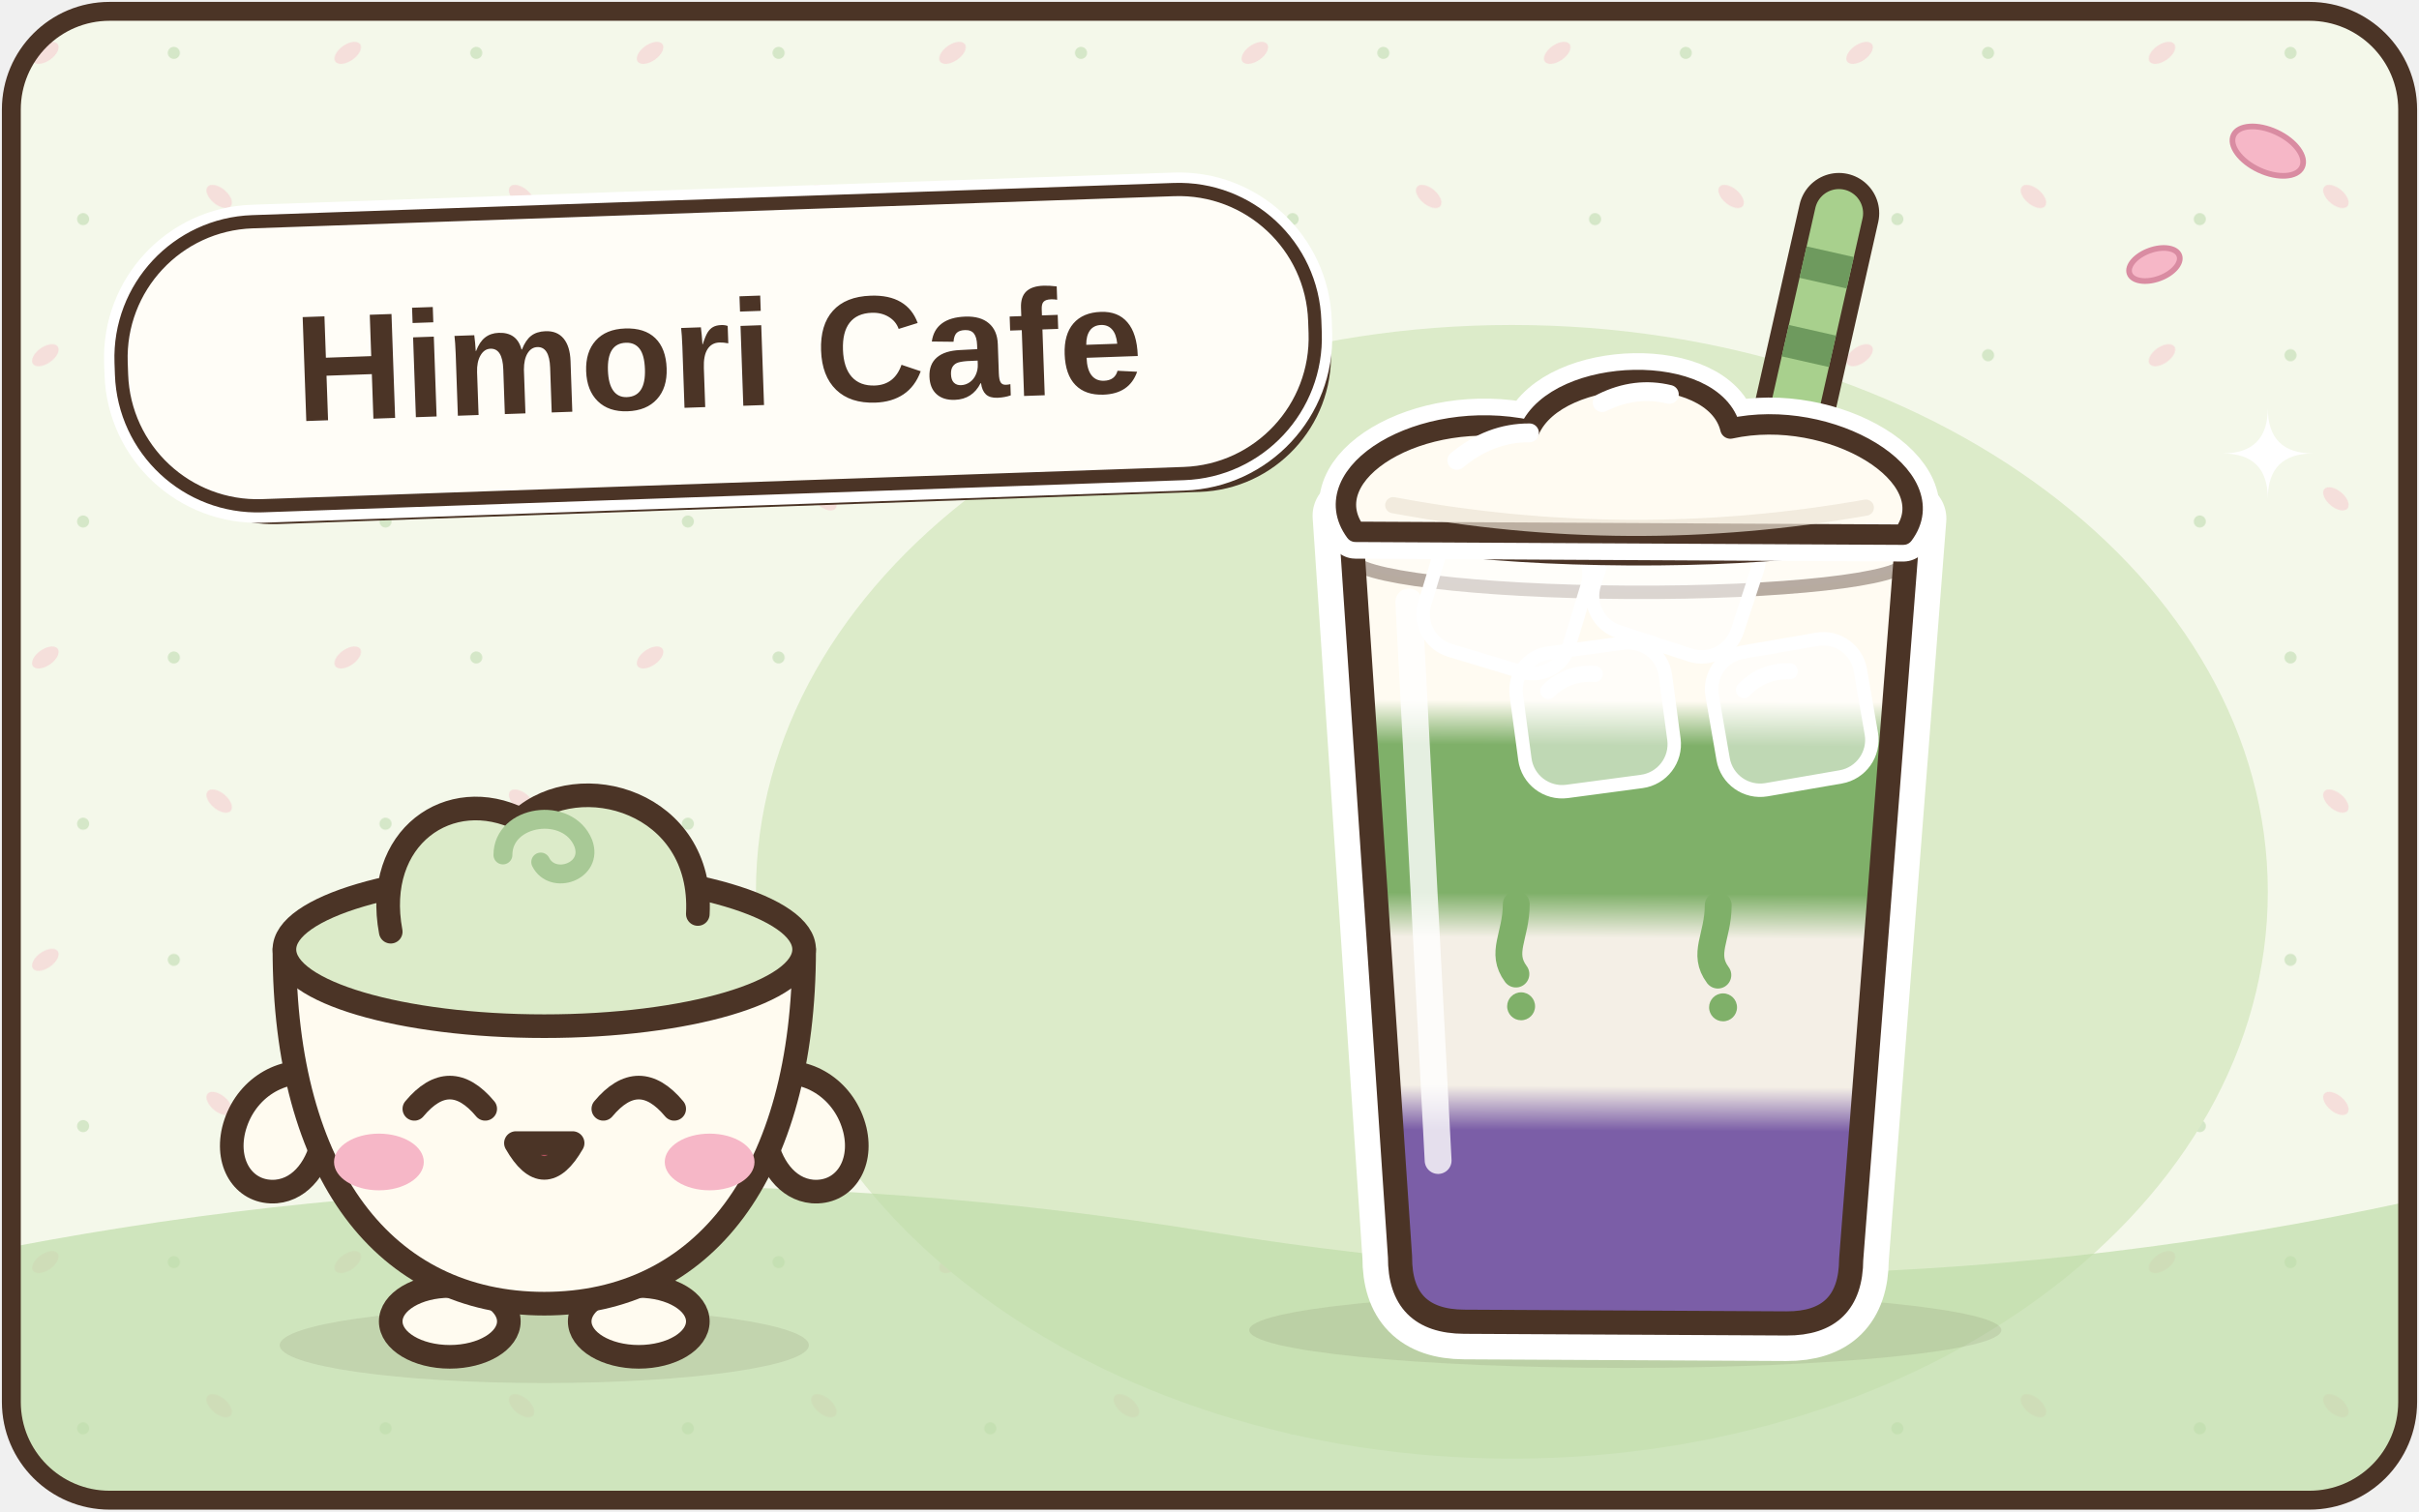
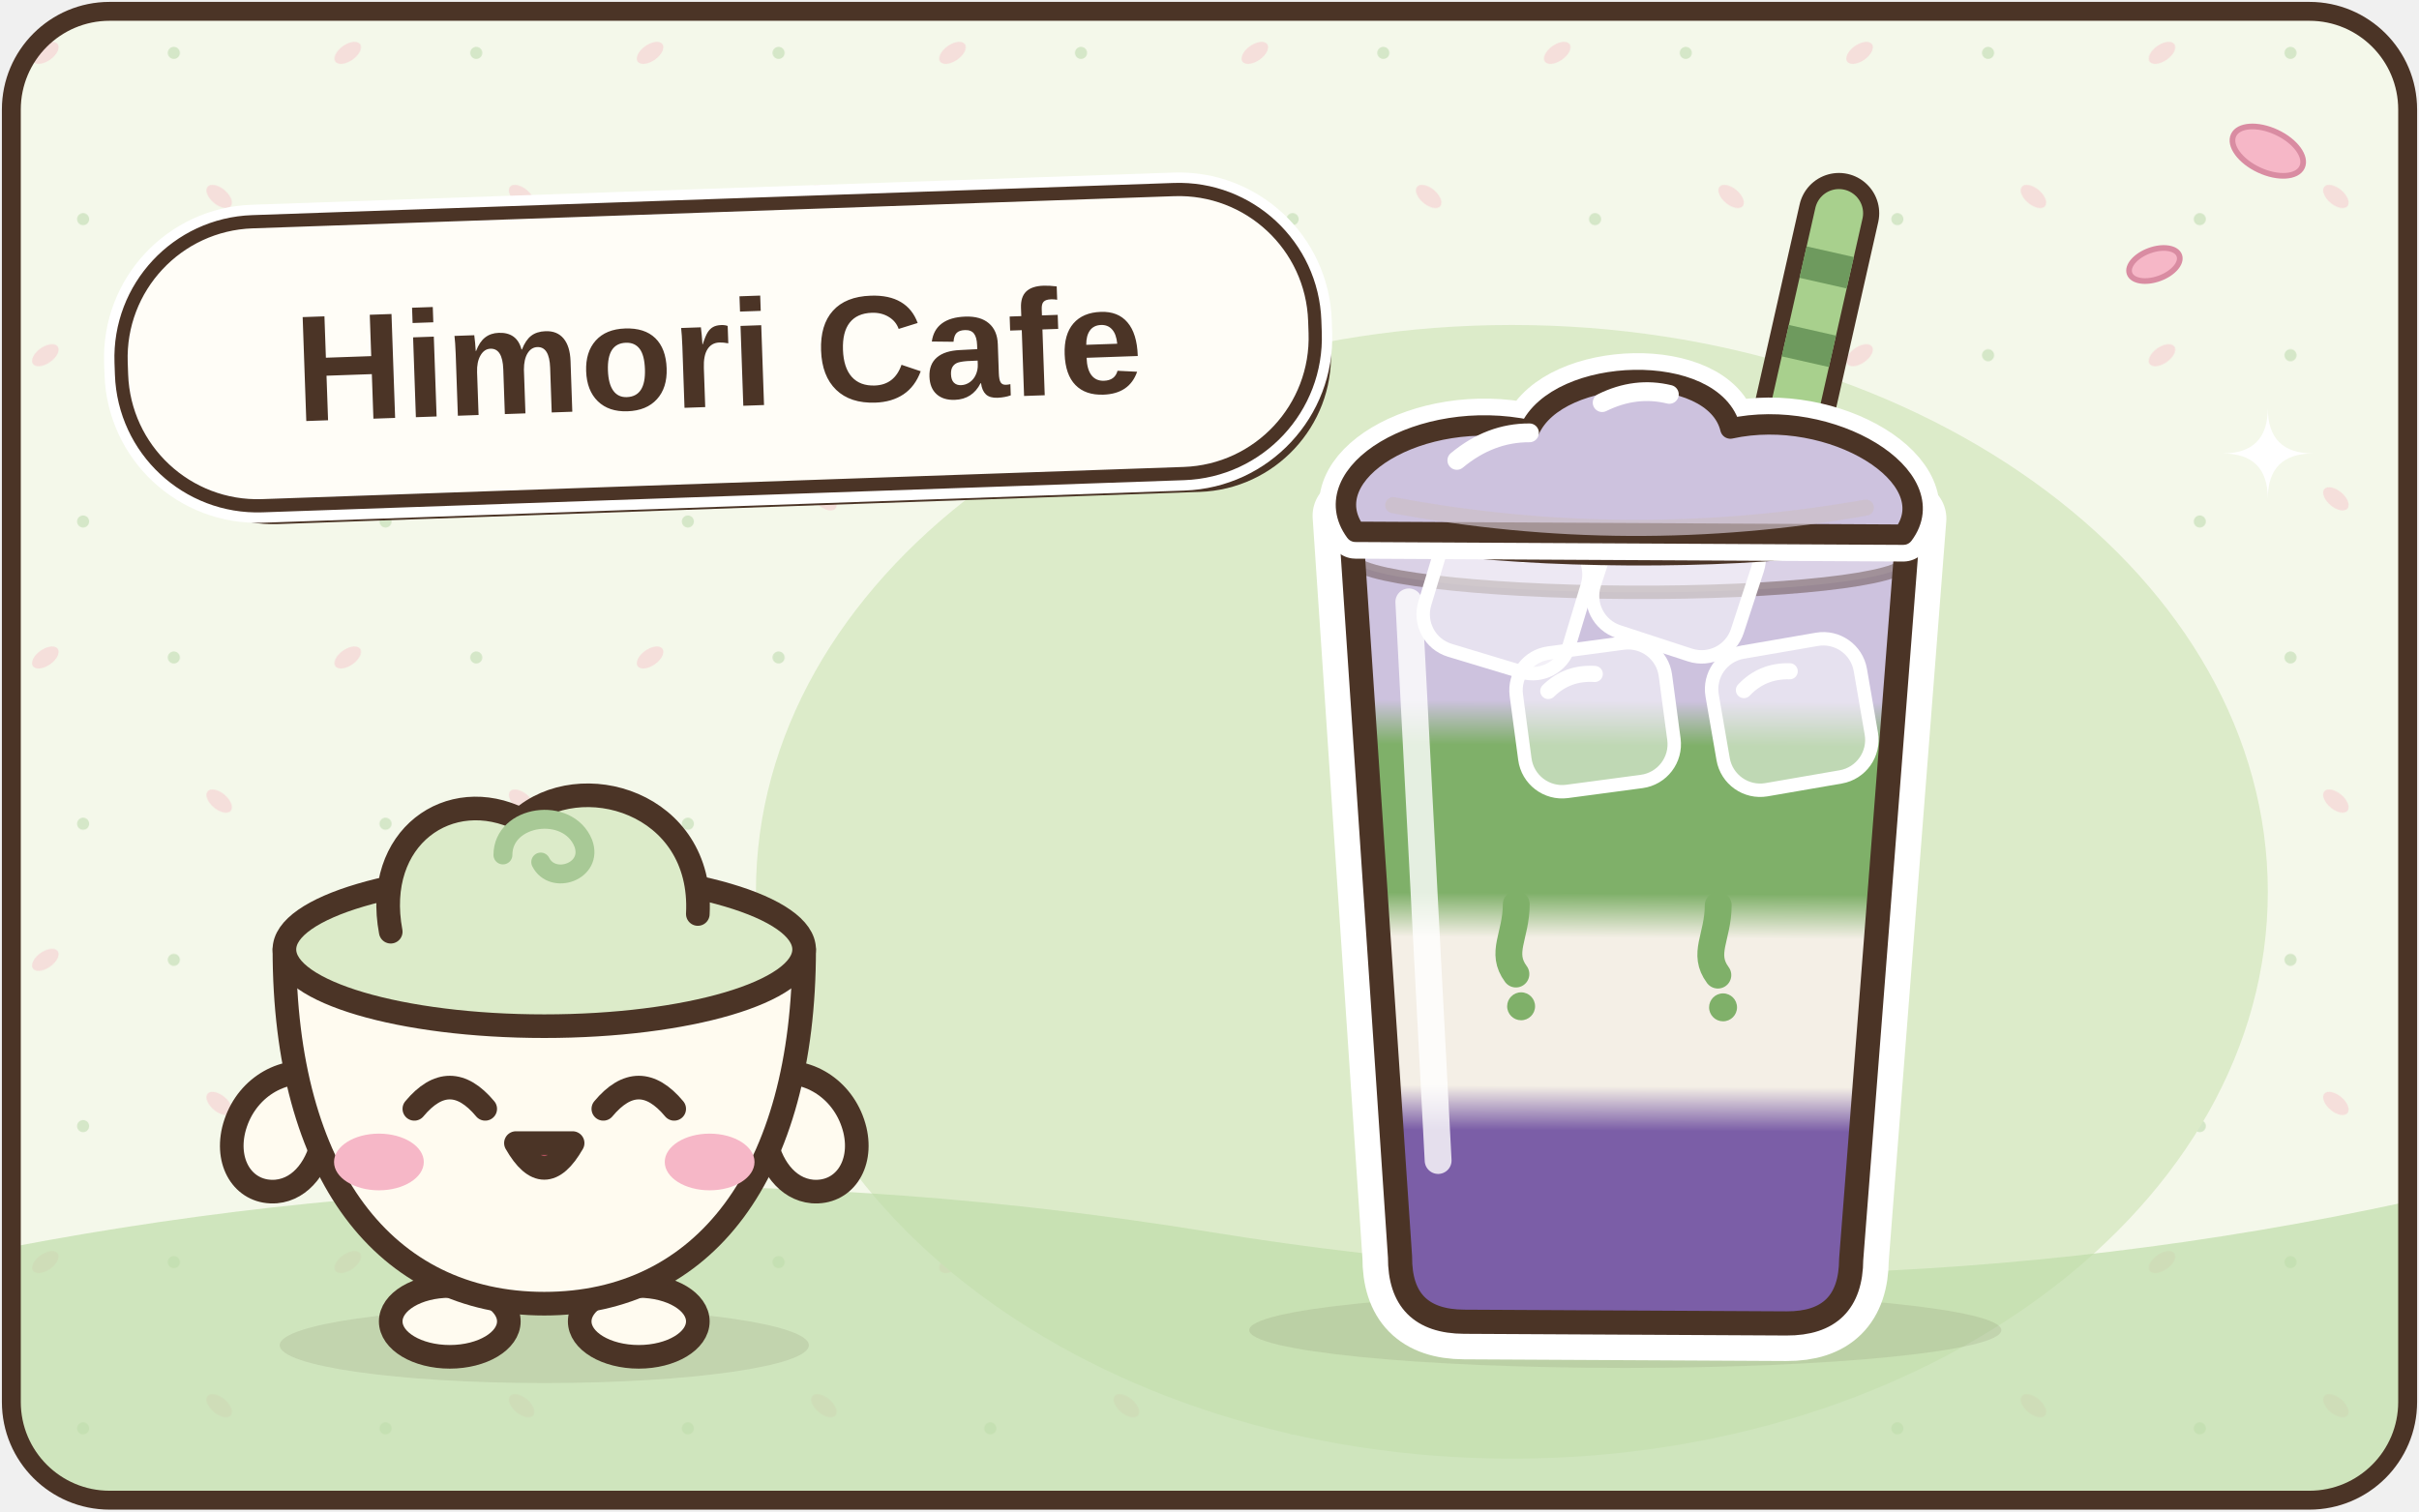
<svg xmlns="http://www.w3.org/2000/svg" viewBox="0 0 640 400" width="640" height="400" class="art-event" role="img" aria-label="Himori Cafe" font-family="'M PLUS Rounded 1c', ui-rounded, 'Hiragino Maru Gothic ProN', 'Arial Rounded MT Bold', Nunito, Arial, sans-serif">
  <defs>
    <pattern id="e1k3bzkyp" width="80" height="80" patternUnits="userSpaceOnUse">
      <g fill="#F6A3B8" fill-opacity=".3">
        <ellipse cx="12" cy="14" rx="4" ry="2.2" transform="rotate(-35 12 14)" />
        <ellipse cx="58" cy="52" rx="4" ry="2.2" transform="rotate(40 58 52)" />
      </g>
      <g fill="#8CBF7A" fill-opacity=".3">
        <circle cx="46" cy="14" r="1.6" />
        <circle cx="22" cy="58" r="1.6" />
      </g>
    </pattern>
    <linearGradient id="e1k3bzkyd0l" gradientUnits="userSpaceOnUse" x1="0" x2="0" y1="-142" y2="-4">
-       <stop offset="0%" stop-color="#FFFBF2" />
-       <stop offset="19%" stop-color="#FFFBF2" />
+       <stop offset="0%" stop-color="#CDC2DE" />
+       <stop offset="19%" stop-color="#CDC2DE" />
      <stop offset="25%" stop-color="#7FB069" />
      <stop offset="45%" stop-color="#7FB069" />
      <stop offset="51%" stop-color="#F4EFE6" />
      <stop offset="71%" stop-color="#F4EFE6" />
      <stop offset="77%" stop-color="#7B5EA7" />
      <stop offset="100%" stop-color="#7B5EA7" />
    </linearGradient>
    <clipPath id="e1k3bzkyd0c">
      <path d="M-52 -150L-42 -12Q-42 0 -30 0L30 0Q42 0 42 -12L52 -150Z" />
    </clipPath>
  </defs>
  <rect x="3" y="3" width="634" height="394" rx="26" fill="#F4F8EA" class="art-bg" />
  <rect x="3" y="3" width="634" height="394" rx="26" fill="url(#e1k3bzkyp)" />
  <ellipse cx="400" cy="236" rx="200" ry="150" fill="#DCEBC9" />
  <path d="M3 330Q160 300 320 326 T 637 318L637 371Q637 397 611 397L29 397Q3 397 3 371Z" fill="#BFDDA9" opacity="0.7" />
  <ellipse cx="430" cy="352" rx="99.5" ry="10" fill="#4B3426" opacity="0.1" />
  <g transform="translate(430 350) rotate(0.3) scale(1.421)">
    <path d="M-52 -150L-42 -12Q-42 0 -30 0L30 0Q42 0 42 -12L52 -150Z" fill="#FFFFFF" stroke="#FFFFFF" stroke-width="14" stroke-linejoin="round" />
    <path d="M-52 -150L-42 -12Q-42 0 -30 0L30 0Q42 0 42 -12L52 -150Z" fill="#EEF7F3" fill-opacity="0.9" />
    <path d="M-3 -18L38.7 -206.8" fill="none" stroke="#4B3426" stroke-width="15" stroke-linecap="round" stroke-linejoin="round" />
    <path d="M-3 -18L38.7 -206.8" fill="none" stroke="#A8D08D" stroke-width="9" stroke-linecap="round" stroke-linejoin="round" />
    <path d="M-3 -18L38.7 -206.8" fill="none" stroke="#6E9A5E" stroke-width="9" stroke-linecap="butt" stroke-linejoin="round" stroke-dasharray="6 9" />
    <g clip-path="url(#e1k3bzkyd0c)">
      <rect x="-80" y="-142" width="160" height="142" fill="url(#e1k3bzkyd0l)" />
      <path d="M-20.7 -77.8 c 0 6 -3 9 0 13" fill="none" stroke="#7FB069" stroke-width="5" stroke-linecap="round" stroke-linejoin="round" />
      <circle cx="-19.7" cy="-58.8" r="2.6" fill="#7FB069" />
      <path d="M16.9 -77.8 c 0 6 -3 9 0 13" fill="none" stroke="#7FB069" stroke-width="5" stroke-linecap="round" stroke-linejoin="round" />
      <circle cx="17.9" cy="-58.8" r="2.6" fill="#7FB069" />
-       <ellipse cx="0" cy="-142" rx="51.5" ry="6" fill="#FFFCF5" stroke="#4B3426" stroke-width="2.5" stroke-opacity="0.4" />
+       <ellipse cx="0" cy="-142" rx="51.5" ry="6" fill="#DAD1E6" stroke="#4B3426" stroke-width="2.5" stroke-opacity="0.4" />
      <rect x="-36.9" y="-148.5" width="28" height="26" rx="7" transform="rotate(16.5 -22.9 -135.5)" fill="#FFFFFF" fill-opacity="0.5" stroke="#FFFFFF" stroke-width="2.5" stroke-opacity="1" />
      <path d="M-30.9 -141.5 q 4 -3 9 -2" transform="rotate(16.5 -22.9 -135.5)" fill="none" stroke="#FFFFFF" stroke-width="3" stroke-linecap="round" stroke-linejoin="round" />
      <rect x="-20.2" y="-125.7" width="28" height="26" rx="7" transform="rotate(-7.9 -6.2 -112.7)" fill="#FFFFFF" fill-opacity="0.5" stroke="#FFFFFF" stroke-width="2.5" stroke-opacity="1" />
      <path d="M-14.2 -118.7 q 4 -3 9 -2" transform="rotate(-7.9 -6.2 -112.7)" fill="none" stroke="#FFFFFF" stroke-width="3" stroke-linecap="round" stroke-linejoin="round" />
      <rect x="-5.3" y="-151.9" width="28" height="26" rx="7" transform="rotate(17.8 8.7 -138.9)" fill="#FFFFFF" fill-opacity="0.5" stroke="#FFFFFF" stroke-width="2.5" stroke-opacity="1" />
      <path d="M0.7 -144.9 q 4 -3 9 -2" transform="rotate(17.8 8.7 -138.9)" fill="none" stroke="#FFFFFF" stroke-width="3" stroke-linecap="round" stroke-linejoin="round" />
      <rect x="16.4" y="-126.4" width="28" height="26" rx="7" transform="rotate(-10.1 30.4 -113.4)" fill="#FFFFFF" fill-opacity="0.5" stroke="#FFFFFF" stroke-width="2.5" stroke-opacity="1" />
      <path d="M22.4 -119.4 q 4 -3 9 -2" transform="rotate(-10.1 30.4 -113.4)" fill="none" stroke="#FFFFFF" stroke-width="3" stroke-linecap="round" stroke-linejoin="round" />
    </g>
    <path d="M-35 -30L-41 -134" fill="none" stroke="#FFFFFF" stroke-width="5" stroke-linecap="round" stroke-linejoin="round" opacity="0.8" />
    <path d="M-52 -150L-42 -12Q-42 0 -30 0L30 0Q42 0 42 -12L52 -150" fill="none" stroke="#4B3426" stroke-width="4.5" stroke-linecap="round" stroke-linejoin="round" />
    <ellipse cx="0" cy="-150" rx="52" ry="7" fill="none" stroke="#4B3426" stroke-width="4" />
    <path d="M-51 -147C-59 -157.8 -39 -170.3 -18.7 -166.1C-13.5 -178.1 15.6 -179.1 18.7 -166.6C37.4 -170.8 59 -157.8 51 -147Z" fill="#FFFFFF" stroke="#FFFFFF" stroke-width="10" stroke-linejoin="round" />
-     <path d="M-51 -147C-59 -157.8 -39 -170.3 -18.7 -166.1C-13.5 -178.1 15.6 -179.1 18.7 -166.6C37.4 -170.8 59 -157.8 51 -147Z" fill="#FFFBF2" stroke="#4B3426" stroke-width="3.8" stroke-linejoin="round" />
-     <path d="M-44 -152Q0 -144 44 -152" fill="none" stroke="#ECE4D5" stroke-width="3" stroke-linecap="round" stroke-linejoin="round" opacity="0.7" />
+     <path d="M-51 -147C-59 -157.8 -39 -170.3 -18.7 -166.1C-13.5 -178.1 15.6 -179.1 18.7 -166.6C37.4 -170.8 59 -157.8 51 -147Z" fill="#CDC2DE" stroke="#4B3426" stroke-width="3.8" stroke-linejoin="round" />
+     <path d="M-44 -152Q0 -144 44 -152" fill="none" stroke="#CCBFC8" stroke-width="3" stroke-linecap="round" stroke-linejoin="round" opacity="0.7" />
    <path d="M-32.2 -160.4 q 6.2 -5.2 13.5 -5.2M-5.2 -171.3 q 6.2 -3.1 12.5 -1.6" fill="none" stroke="#FFFFFF" stroke-width="3.5" stroke-linecap="round" stroke-linejoin="round" />
  </g>
  <ellipse cx="144" cy="356" rx="70" ry="10" fill="#4B3426" opacity="0.1" />
  <g transform="translate(44 170) scale(3.125)">
    <path class="m-o m-c m-arm-l" stroke="#4B3426" stroke-width="2" stroke-linejoin="round" stroke-linecap="round" fill="#FFFBF0" d="M12.5 36.5c-3-.5-6 1.5-6.8 4.8-.7 3 1 5.4 3.6 5.2 2.2-.2 3.6-2.3 4-4.6" />
    <path class="m-o m-c m-arm-r" stroke="#4B3426" stroke-width="2" stroke-linejoin="round" stroke-linecap="round" fill="#FFFBF0" d="M51.5 36.5c3-.5 6 1.5 6.8 4.8.7 3-1 5.4-3.6 5.2-2.2-.2-3.6-2.3-4-4.6" />
    <g class="m-feet">
      <ellipse class="m-o m-c m-foot-l" stroke="#4B3426" stroke-width="2" stroke-linejoin="round" stroke-linecap="round" fill="#FFFBF0" cx="24" cy="57.5" rx="5" ry="3" />
      <ellipse class="m-o m-c m-foot-r" stroke="#4B3426" stroke-width="2" stroke-linejoin="round" stroke-linecap="round" fill="#FFFBF0" cx="40" cy="57.5" rx="5" ry="3" />
    </g>
    <path class="m-o m-c m-cup" stroke="#4B3426" stroke-width="2" stroke-linejoin="round" stroke-linecap="round" fill="#FFFBF0" d="M10 26c0 19 8.5 30 22 30s22-11 22-30z" />
    <g class="m-foamg">
      <ellipse class="m-o m-f" stroke="#4B3426" stroke-width="2" stroke-linejoin="round" stroke-linecap="round" fill="#DCEBC9" cx="32" cy="26" rx="22" ry="6.5" />
      <path class="m-o m-f" stroke="#4B3426" stroke-width="2" stroke-linejoin="round" stroke-linecap="round" fill="#DCEBC9" d="M19 24.5c-1.5-8 5-12.5 11-9.5 5-4.5 15.5-1.5 15 8" />
      <path class="m-s" fill="none" stroke="#A8C996" stroke-width="1.6" stroke-linecap="round" d="M28.5 18c0-3.4 5.5-4.2 6.8-1 .9 2.4-2.6 3.6-3.6 1.6" />
    </g>
    <g class="m-look">
      <g class="m-eyes">
        <path class="m-l" fill="none" stroke="#4B3426" stroke-width="2" stroke-linecap="round" stroke-linejoin="round" d="M21 39.5q3-3.6 6 0M37 39.5q3-3.6 6 0" />
      </g>
    </g>
    <ellipse class="m-blush" fill="#F6B7C7" cx="18" cy="44" rx="3.8" ry="2.4" />
    <ellipse class="m-blush" fill="#F6B7C7" cx="46" cy="44" rx="3.8" ry="2.4" />
    <path class="m-o m-in m-mouth" stroke="#4B3426" stroke-width="2" stroke-linejoin="round" stroke-linecap="round" fill="#B4535F" d="M29.6 42.4q2.4 4.2 4.8 0z" />
  </g>
  <ellipse cx="600" cy="40" rx="10" ry="5.5" transform="rotate(25 600 40)" fill="#F6B7C7" stroke="#D98CA2" stroke-width="1.5" />
  <ellipse cx="570" cy="70" rx="7" ry="3.9" transform="rotate(-20 570 70)" fill="#F6B7C7" stroke="#D98CA2" stroke-width="1.5" />
  <ellipse cx="250" cy="120" rx="6" ry="3.3" transform="rotate(40 250 120)" fill="#F6B7C7" stroke="#D98CA2" stroke-width="1.5" />
  <path d="M600 108Q600 120 612 120Q600 120 600 132Q600 120 588 120Q600 120 600 108Z" fill="#FFFFFF" />
  <path d="M256 51Q256 60 265 60Q256 60 256 69Q256 60 247 60Q256 60 256 51Z" fill="#FFFFFF" />
  <path d="M64 112Q64 120 72 120Q64 120 64 128Q64 120 56 120Q64 120 64 112Z" fill="#FFFFFF" />
  <g transform="rotate(-2 190 92)">
    <rect x="36" y="59.4" width="316" height="75.2" rx="36" fill="#4B3426" />
    <rect x="32" y="54.4" width="316" height="75.2" rx="36" fill="#FFFDF7" stroke="#FFFFFF" stroke-width="9" paint-order="stroke" />
    <rect x="32" y="54.4" width="316" height="75.2" rx="36" fill="none" stroke="#4B3426" stroke-width="3.5" />
    <text x="190" y="107.6" font-size="40" font-weight="800" text-anchor="middle" fill="#4B3426">Himori Cafe</text>
  </g>
  <rect x="3" y="3" width="634" height="394" rx="26" fill="none" stroke="#4B3426" stroke-width="5" />
</svg>
